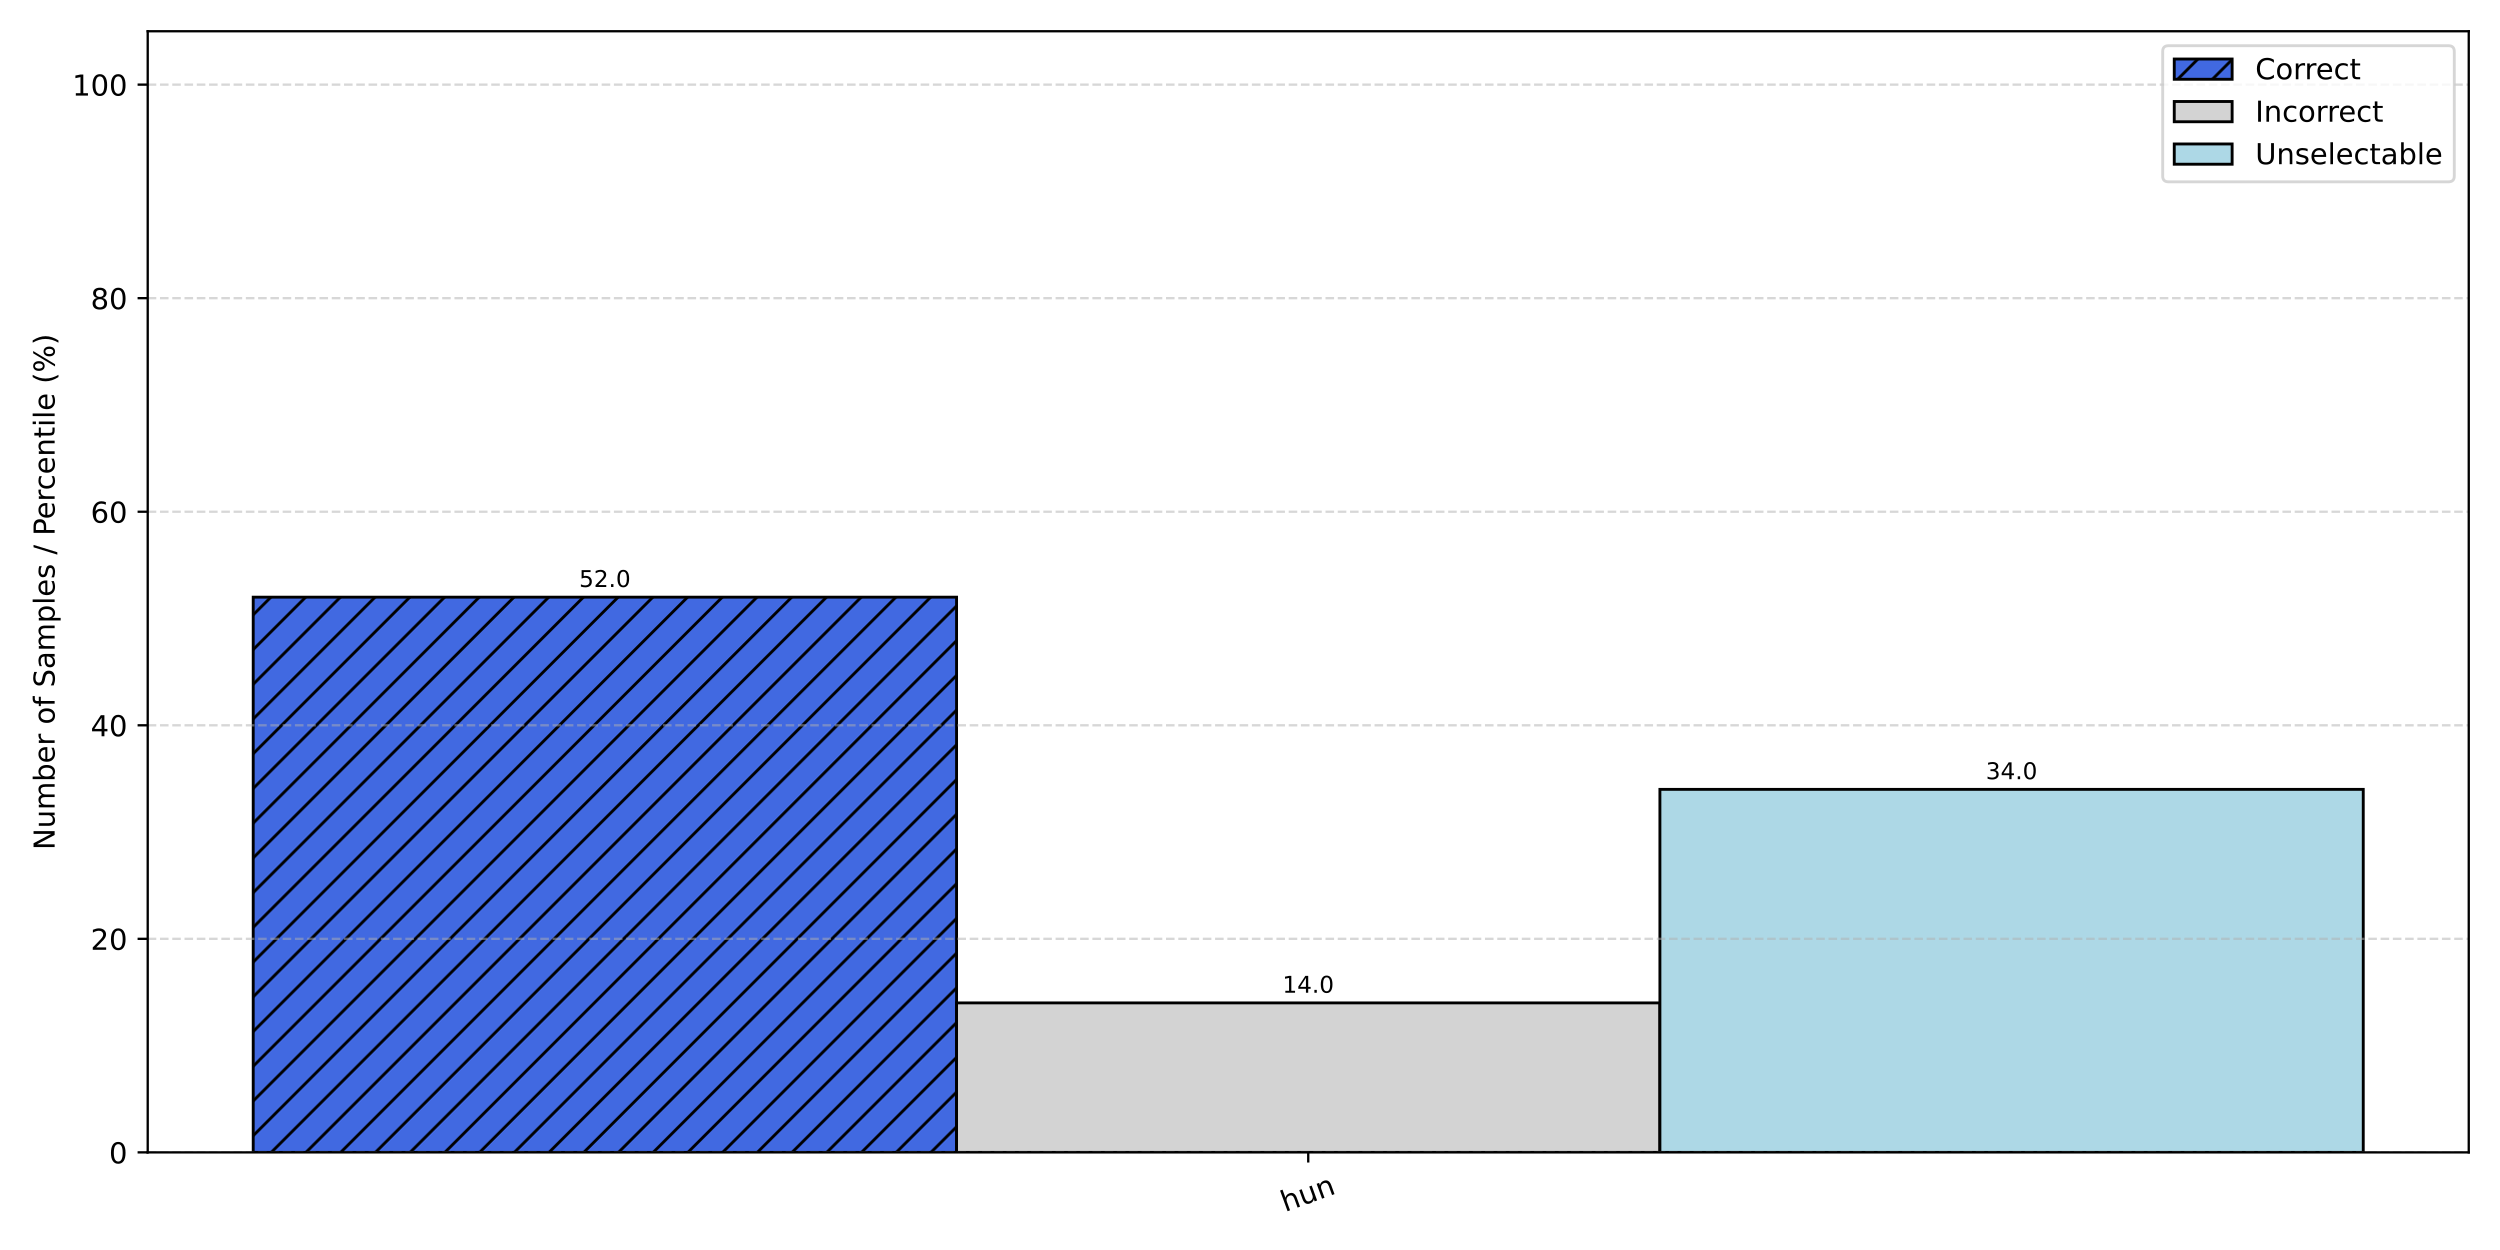
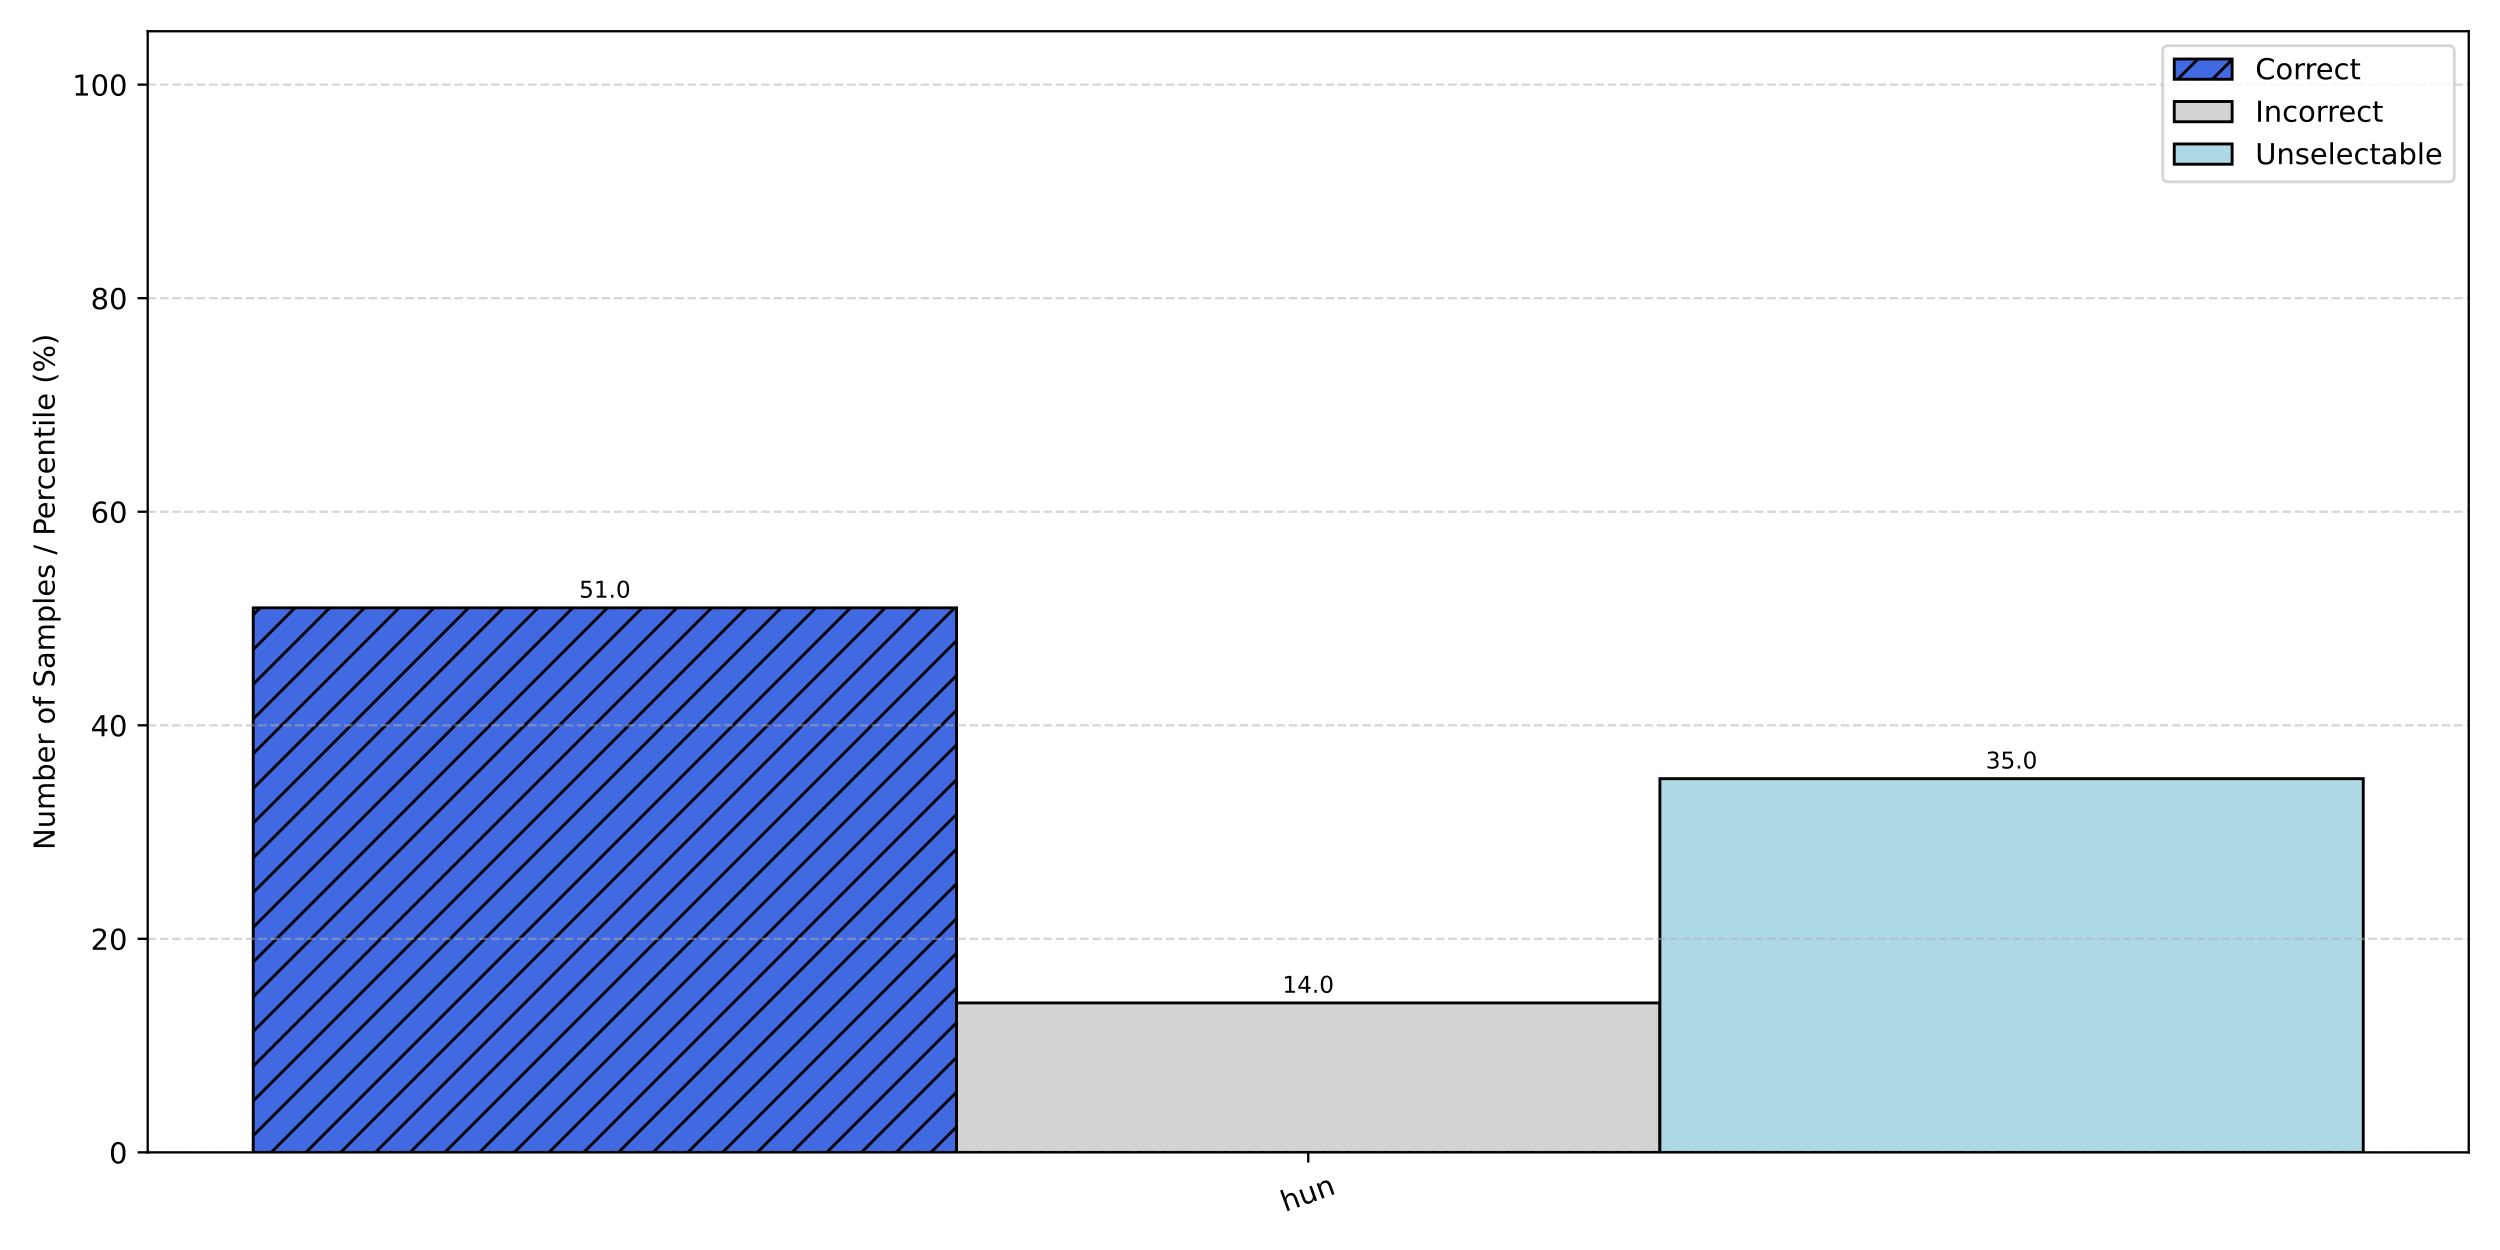
<svg xmlns="http://www.w3.org/2000/svg" xmlns:xlink="http://www.w3.org/1999/xlink" width="864pt" height="432pt" viewBox="0 0 864 432" version="1.1">
  <defs>
    <style type="text/css">*{stroke-linejoin: round; stroke-linecap: butt}</style>
  </defs>
  <g id="figure_1">
    <g id="patch_1">
      <path d="M 0 432  L 864 432  L 864 0  L 0 0  z " style="fill: #ffffff" />
    </g>
    <g id="axes_1">
      <g id="patch_2">
        <path d="M 51.05 398.264  L 853.2 398.264  L 853.2 10.8  L 51.05 10.8  z " style="fill: #ffffff" />
      </g>
      <g id="patch_3">
-         <path d="M 87.511 398.264  L 330.587 398.264  L 330.587 206.377  L 87.511 206.377  z " clip-path="url(#p5c78852baf)" style="fill: url(#hfd76ad96e1); stroke: #000000; stroke-linejoin: miter" />
+         <path d="M 87.511 398.264  L 330.587 398.264  L 330.587 210.067  L 87.511 210.067  z " clip-path="url(#p3c2af4df18)" style="fill: url(#h876fe2bb35); stroke: #000000; stroke-linejoin: miter" />
      </g>
      <g id="patch_4">
-         <path d="M 330.587 398.264  L 573.663 398.264  L 573.663 346.602  L 330.587 346.602  z " clip-path="url(#p5c78852baf)" style="fill: #d3d3d3; stroke: #000000; stroke-linejoin: miter" />
+         <path d="M 330.587 398.264  L 573.663 398.264  L 573.663 346.602  L 330.587 346.602  z " clip-path="url(#p3c2af4df18)" style="fill: #d3d3d3; stroke: #000000; stroke-linejoin: miter" />
      </g>
      <g id="patch_5">
-         <path d="M 573.663 398.264  L 816.739 398.264  L 816.739 272.799  L 573.663 272.799  z " clip-path="url(#p5c78852baf)" style="fill: #add8e6; stroke: #000000; stroke-linejoin: miter" />
+         <path d="M 573.663 398.264  L 816.739 398.264  L 816.739 269.109  L 573.663 269.109  z " clip-path="url(#p3c2af4df18)" style="fill: #add8e6; stroke: #000000; stroke-linejoin: miter" />
      </g>
      <g id="matplotlib.axis_1">
        <g id="xtick_1">
          <g id="line2d_1">
            <defs>
-               <path id="m610e4cdd0c" d="M 0 0  L 0 3.5  " style="stroke: #000000; stroke-width: 0.8" />
-             </defs>
-             <g>
-               <use xlink:href="#m610e4cdd0c" x="452.125" y="398.264" style="stroke: #000000; stroke-width: 0.8" />
+               <path id="m4f3fcb285e" d="M 0 0  L 0 3.5  " style="stroke: #000000; stroke-width: 0.8" />
+             </defs>
+             <g>
+               <use xlink:href="#m4f3fcb285e" x="452.125" y="398.264" style="stroke: #000000; stroke-width: 0.8" />
            </g>
          </g>
          <g id="text_1">
            <g transform="translate(444.1358 418.9066) rotate(-20) scale(0.1 -0.1)">
              <defs>
                <path id="DejaVuSans-68" d="M 3513 2113  L 3513 0  L 2938 0  L 2938 2094  Q 2938 2591 2744 2837  Q 2550 3084 2163 3084  Q 1697 3084 1428 2787  Q 1159 2491 1159 1978  L 1159 0  L 581 0  L 581 4863  L 1159 4863  L 1159 2956  Q 1366 3272 1645 3428  Q 1925 3584 2291 3584  Q 2894 3584 3203 3211  Q 3513 2838 3513 2113  z " transform="scale(0.015625)" />
                <path id="DejaVuSans-75" d="M 544 1381  L 544 3500  L 1119 3500  L 1119 1403  Q 1119 906 1312 657  Q 1506 409 1894 409  Q 2359 409 2629 706  Q 2900 1003 2900 1516  L 2900 3500  L 3475 3500  L 3475 0  L 2900 0  L 2900 538  Q 2691 219 2414 64  Q 2138 -91 1772 -91  Q 1169 -91 856 284  Q 544 659 544 1381  z M 1991 3584  L 1991 3584  z " transform="scale(0.015625)" />
                <path id="DejaVuSans-6e" d="M 3513 2113  L 3513 0  L 2938 0  L 2938 2094  Q 2938 2591 2744 2837  Q 2550 3084 2163 3084  Q 1697 3084 1428 2787  Q 1159 2491 1159 1978  L 1159 0  L 581 0  L 581 3500  L 1159 3500  L 1159 2956  Q 1366 3272 1645 3428  Q 1925 3584 2291 3584  Q 2894 3584 3203 3211  Q 3513 2838 3513 2113  z " transform="scale(0.015625)" />
              </defs>
              <use xlink:href="#DejaVuSans-68" />
              <use xlink:href="#DejaVuSans-75" transform="translate(63.37891 0)" />
              <use xlink:href="#DejaVuSans-6e" transform="translate(126.7578 0)" />
            </g>
          </g>
        </g>
      </g>
      <g id="matplotlib.axis_2">
        <g id="ytick_1">
          <g id="line2d_2">
-             <path d="M 51.05 398.264  L 853.2 398.264  " clip-path="url(#p5c78852baf)" style="fill: none; stroke-dasharray: 2.96,1.28; stroke-dashoffset: 0; stroke: #b0b0b0; stroke-opacity: 0.5; stroke-width: 0.8" />
+             <path d="M 51.05 398.264  L 853.2 398.264  " clip-path="url(#p3c2af4df18)" style="fill: none; stroke-dasharray: 2.96,1.28; stroke-dashoffset: 0; stroke: #b0b0b0; stroke-opacity: 0.5; stroke-width: 0.8" />
          </g>
          <g id="line2d_3">
            <defs>
-               <path id="m55dce871dd" d="M 0 0  L -3.5 0  " style="stroke: #000000; stroke-width: 0.8" />
-             </defs>
-             <g>
-               <use xlink:href="#m55dce871dd" x="51.05" y="398.264" style="stroke: #000000; stroke-width: 0.8" />
+               <path id="mf6b810a165" d="M 0 0  L -3.5 0  " style="stroke: #000000; stroke-width: 0.8" />
+             </defs>
+             <g>
+               <use xlink:href="#mf6b810a165" x="51.05" y="398.264" style="stroke: #000000; stroke-width: 0.8" />
            </g>
          </g>
          <g id="text_2">
            <g transform="translate(37.6875 402.0629) scale(0.1 -0.1)">
              <defs>
                <path id="DejaVuSans-30" d="M 2034 4250  Q 1547 4250 1301 3770  Q 1056 3291 1056 2328  Q 1056 1369 1301 889  Q 1547 409 2034 409  Q 2525 409 2770 889  Q 3016 1369 3016 2328  Q 3016 3291 2770 3770  Q 2525 4250 2034 4250  z M 2034 4750  Q 2819 4750 3233 4129  Q 3647 3509 3647 2328  Q 3647 1150 3233 529  Q 2819 -91 2034 -91  Q 1250 -91 836 529  Q 422 1150 422 2328  Q 422 3509 836 4129  Q 1250 4750 2034 4750  z " transform="scale(0.015625)" />
              </defs>
              <use xlink:href="#DejaVuSans-30" />
            </g>
          </g>
        </g>
        <g id="ytick_2">
          <g id="line2d_4">
-             <path d="M 51.05 324.461  L 853.2 324.461  " clip-path="url(#p5c78852baf)" style="fill: none; stroke-dasharray: 2.96,1.28; stroke-dashoffset: 0; stroke: #b0b0b0; stroke-opacity: 0.5; stroke-width: 0.8" />
+             <path d="M 51.05 324.461  L 853.2 324.461  " clip-path="url(#p3c2af4df18)" style="fill: none; stroke-dasharray: 2.96,1.28; stroke-dashoffset: 0; stroke: #b0b0b0; stroke-opacity: 0.5; stroke-width: 0.8" />
          </g>
          <g id="line2d_5">
            <g>
-               <use xlink:href="#m55dce871dd" x="51.05" y="324.461" style="stroke: #000000; stroke-width: 0.8" />
+               <use xlink:href="#mf6b810a165" x="51.05" y="324.461" style="stroke: #000000; stroke-width: 0.8" />
            </g>
          </g>
          <g id="text_3">
            <g transform="translate(31.325 328.2603) scale(0.1 -0.1)">
              <defs>
                <path id="DejaVuSans-32" d="M 1228 531  L 3431 531  L 3431 0  L 469 0  L 469 531  Q 828 903 1448 1529  Q 2069 2156 2228 2338  Q 2531 2678 2651 2914  Q 2772 3150 2772 3378  Q 2772 3750 2511 3984  Q 2250 4219 1831 4219  Q 1534 4219 1204 4116  Q 875 4013 500 3803  L 500 4441  Q 881 4594 1212 4672  Q 1544 4750 1819 4750  Q 2544 4750 2975 4387  Q 3406 4025 3406 3419  Q 3406 3131 3298 2873  Q 3191 2616 2906 2266  Q 2828 2175 2409 1742  Q 1991 1309 1228 531  z " transform="scale(0.015625)" />
              </defs>
              <use xlink:href="#DejaVuSans-32" />
              <use xlink:href="#DejaVuSans-30" transform="translate(63.62305 0)" />
            </g>
          </g>
        </g>
        <g id="ytick_3">
          <g id="line2d_6">
-             <path d="M 51.05 250.658  L 853.2 250.658  " clip-path="url(#p5c78852baf)" style="fill: none; stroke-dasharray: 2.96,1.28; stroke-dashoffset: 0; stroke: #b0b0b0; stroke-opacity: 0.5; stroke-width: 0.8" />
+             <path d="M 51.05 250.658  L 853.2 250.658  " clip-path="url(#p3c2af4df18)" style="fill: none; stroke-dasharray: 2.96,1.28; stroke-dashoffset: 0; stroke: #b0b0b0; stroke-opacity: 0.5; stroke-width: 0.8" />
          </g>
          <g id="line2d_7">
            <g>
-               <use xlink:href="#m55dce871dd" x="51.05" y="250.658" style="stroke: #000000; stroke-width: 0.8" />
+               <use xlink:href="#mf6b810a165" x="51.05" y="250.658" style="stroke: #000000; stroke-width: 0.8" />
            </g>
          </g>
          <g id="text_4">
            <g transform="translate(31.325 254.4577) scale(0.1 -0.1)">
              <defs>
                <path id="DejaVuSans-34" d="M 2419 4116  L 825 1625  L 2419 1625  L 2419 4116  z M 2253 4666  L 3047 4666  L 3047 1625  L 3713 1625  L 3713 1100  L 3047 1100  L 3047 0  L 2419 0  L 2419 1100  L 313 1100  L 313 1709  L 2253 4666  z " transform="scale(0.015625)" />
              </defs>
              <use xlink:href="#DejaVuSans-34" />
              <use xlink:href="#DejaVuSans-30" transform="translate(63.62305 0)" />
            </g>
          </g>
        </g>
        <g id="ytick_4">
          <g id="line2d_8">
-             <path d="M 51.05 176.856  L 853.2 176.856  " clip-path="url(#p5c78852baf)" style="fill: none; stroke-dasharray: 2.96,1.28; stroke-dashoffset: 0; stroke: #b0b0b0; stroke-opacity: 0.5; stroke-width: 0.8" />
+             <path d="M 51.05 176.856  L 853.2 176.856  " clip-path="url(#p3c2af4df18)" style="fill: none; stroke-dasharray: 2.96,1.28; stroke-dashoffset: 0; stroke: #b0b0b0; stroke-opacity: 0.5; stroke-width: 0.8" />
          </g>
          <g id="line2d_9">
            <g>
-               <use xlink:href="#m55dce871dd" x="51.05" y="176.856" style="stroke: #000000; stroke-width: 0.8" />
+               <use xlink:href="#mf6b810a165" x="51.05" y="176.856" style="stroke: #000000; stroke-width: 0.8" />
            </g>
          </g>
          <g id="text_5">
            <g transform="translate(31.325 180.6551) scale(0.1 -0.1)">
              <defs>
                <path id="DejaVuSans-36" d="M 2113 2584  Q 1688 2584 1439 2293  Q 1191 2003 1191 1497  Q 1191 994 1439 701  Q 1688 409 2113 409  Q 2538 409 2786 701  Q 3034 994 3034 1497  Q 3034 2003 2786 2293  Q 2538 2584 2113 2584  z M 3366 4563  L 3366 3988  Q 3128 4100 2886 4159  Q 2644 4219 2406 4219  Q 1781 4219 1451 3797  Q 1122 3375 1075 2522  Q 1259 2794 1537 2939  Q 1816 3084 2150 3084  Q 2853 3084 3261 2657  Q 3669 2231 3669 1497  Q 3669 778 3244 343  Q 2819 -91 2113 -91  Q 1303 -91 875 529  Q 447 1150 447 2328  Q 447 3434 972 4092  Q 1497 4750 2381 4750  Q 2619 4750 2861 4703  Q 3103 4656 3366 4563  z " transform="scale(0.015625)" />
              </defs>
              <use xlink:href="#DejaVuSans-36" />
              <use xlink:href="#DejaVuSans-30" transform="translate(63.62305 0)" />
            </g>
          </g>
        </g>
        <g id="ytick_5">
          <g id="line2d_10">
-             <path d="M 51.05 103.053  L 853.2 103.053  " clip-path="url(#p5c78852baf)" style="fill: none; stroke-dasharray: 2.96,1.28; stroke-dashoffset: 0; stroke: #b0b0b0; stroke-opacity: 0.5; stroke-width: 0.8" />
+             <path d="M 51.05 103.053  L 853.2 103.053  " clip-path="url(#p3c2af4df18)" style="fill: none; stroke-dasharray: 2.96,1.28; stroke-dashoffset: 0; stroke: #b0b0b0; stroke-opacity: 0.5; stroke-width: 0.8" />
          </g>
          <g id="line2d_11">
            <g>
-               <use xlink:href="#m55dce871dd" x="51.05" y="103.053" style="stroke: #000000; stroke-width: 0.8" />
+               <use xlink:href="#mf6b810a165" x="51.05" y="103.053" style="stroke: #000000; stroke-width: 0.8" />
            </g>
          </g>
          <g id="text_6">
            <g transform="translate(31.325 106.8525) scale(0.1 -0.1)">
              <defs>
                <path id="DejaVuSans-38" d="M 2034 2216  Q 1584 2216 1326 1975  Q 1069 1734 1069 1313  Q 1069 891 1326 650  Q 1584 409 2034 409  Q 2484 409 2743 651  Q 3003 894 3003 1313  Q 3003 1734 2745 1975  Q 2488 2216 2034 2216  z M 1403 2484  Q 997 2584 770 2862  Q 544 3141 544 3541  Q 544 4100 942 4425  Q 1341 4750 2034 4750  Q 2731 4750 3128 4425  Q 3525 4100 3525 3541  Q 3525 3141 3298 2862  Q 3072 2584 2669 2484  Q 3125 2378 3379 2068  Q 3634 1759 3634 1313  Q 3634 634 3220 271  Q 2806 -91 2034 -91  Q 1263 -91 848 271  Q 434 634 434 1313  Q 434 1759 690 2068  Q 947 2378 1403 2484  z M 1172 3481  Q 1172 3119 1398 2916  Q 1625 2713 2034 2713  Q 2441 2713 2670 2916  Q 2900 3119 2900 3481  Q 2900 3844 2670 4047  Q 2441 4250 2034 4250  Q 1625 4250 1398 4047  Q 1172 3844 1172 3481  z " transform="scale(0.015625)" />
              </defs>
              <use xlink:href="#DejaVuSans-38" />
              <use xlink:href="#DejaVuSans-30" transform="translate(63.62305 0)" />
            </g>
          </g>
        </g>
        <g id="ytick_6">
          <g id="line2d_12">
-             <path d="M 51.05 29.251  L 853.2 29.251  " clip-path="url(#p5c78852baf)" style="fill: none; stroke-dasharray: 2.96,1.28; stroke-dashoffset: 0; stroke: #b0b0b0; stroke-opacity: 0.5; stroke-width: 0.8" />
+             <path d="M 51.05 29.251  L 853.2 29.251  " clip-path="url(#p3c2af4df18)" style="fill: none; stroke-dasharray: 2.96,1.28; stroke-dashoffset: 0; stroke: #b0b0b0; stroke-opacity: 0.5; stroke-width: 0.8" />
          </g>
          <g id="line2d_13">
            <g>
-               <use xlink:href="#m55dce871dd" x="51.05" y="29.251" style="stroke: #000000; stroke-width: 0.8" />
+               <use xlink:href="#mf6b810a165" x="51.05" y="29.251" style="stroke: #000000; stroke-width: 0.8" />
            </g>
          </g>
          <g id="text_7">
            <g transform="translate(24.9625 33.04987) scale(0.1 -0.1)">
              <defs>
                <path id="DejaVuSans-31" d="M 794 531  L 1825 531  L 1825 4091  L 703 3866  L 703 4441  L 1819 4666  L 2450 4666  L 2450 531  L 3481 531  L 3481 0  L 794 0  L 794 531  z " transform="scale(0.015625)" />
              </defs>
              <use xlink:href="#DejaVuSans-31" />
              <use xlink:href="#DejaVuSans-30" transform="translate(63.62305 0)" />
              <use xlink:href="#DejaVuSans-30" transform="translate(127.2461 0)" />
            </g>
          </g>
        </g>
        <g id="text_8">
          <g transform="translate(18.88281 293.735) rotate(-90) scale(0.1 -0.1)">
            <defs>
              <path id="DejaVuSans-4e" d="M 628 4666  L 1478 4666  L 3547 763  L 3547 4666  L 4159 4666  L 4159 0  L 3309 0  L 1241 3903  L 1241 0  L 628 0  L 628 4666  z " transform="scale(0.015625)" />
              <path id="DejaVuSans-6d" d="M 3328 2828  Q 3544 3216 3844 3400  Q 4144 3584 4550 3584  Q 5097 3584 5394 3201  Q 5691 2819 5691 2113  L 5691 0  L 5113 0  L 5113 2094  Q 5113 2597 4934 2840  Q 4756 3084 4391 3084  Q 3944 3084 3684 2787  Q 3425 2491 3425 1978  L 3425 0  L 2847 0  L 2847 2094  Q 2847 2600 2669 2842  Q 2491 3084 2119 3084  Q 1678 3084 1418 2786  Q 1159 2488 1159 1978  L 1159 0  L 581 0  L 581 3500  L 1159 3500  L 1159 2956  Q 1356 3278 1631 3431  Q 1906 3584 2284 3584  Q 2666 3584 2933 3390  Q 3200 3197 3328 2828  z " transform="scale(0.015625)" />
              <path id="DejaVuSans-62" d="M 3116 1747  Q 3116 2381 2855 2742  Q 2594 3103 2138 3103  Q 1681 3103 1420 2742  Q 1159 2381 1159 1747  Q 1159 1113 1420 752  Q 1681 391 2138 391  Q 2594 391 2855 752  Q 3116 1113 3116 1747  z M 1159 2969  Q 1341 3281 1617 3432  Q 1894 3584 2278 3584  Q 2916 3584 3314 3078  Q 3713 2572 3713 1747  Q 3713 922 3314 415  Q 2916 -91 2278 -91  Q 1894 -91 1617 61  Q 1341 213 1159 525  L 1159 0  L 581 0  L 581 4863  L 1159 4863  L 1159 2969  z " transform="scale(0.015625)" />
              <path id="DejaVuSans-65" d="M 3597 1894  L 3597 1613  L 953 1613  Q 991 1019 1311 708  Q 1631 397 2203 397  Q 2534 397 2845 478  Q 3156 559 3463 722  L 3463 178  Q 3153 47 2828 -22  Q 2503 -91 2169 -91  Q 1331 -91 842 396  Q 353 884 353 1716  Q 353 2575 817 3079  Q 1281 3584 2069 3584  Q 2775 3584 3186 3129  Q 3597 2675 3597 1894  z M 3022 2063  Q 3016 2534 2758 2815  Q 2500 3097 2075 3097  Q 1594 3097 1305 2825  Q 1016 2553 972 2059  L 3022 2063  z " transform="scale(0.015625)" />
              <path id="DejaVuSans-72" d="M 2631 2963  Q 2534 3019 2420 3045  Q 2306 3072 2169 3072  Q 1681 3072 1420 2755  Q 1159 2438 1159 1844  L 1159 0  L 581 0  L 581 3500  L 1159 3500  L 1159 2956  Q 1341 3275 1631 3429  Q 1922 3584 2338 3584  Q 2397 3584 2469 3576  Q 2541 3569 2628 3553  L 2631 2963  z " transform="scale(0.015625)" />
              <path id="DejaVuSans-20" transform="scale(0.015625)" />
              <path id="DejaVuSans-6f" d="M 1959 3097  Q 1497 3097 1228 2736  Q 959 2375 959 1747  Q 959 1119 1226 758  Q 1494 397 1959 397  Q 2419 397 2687 759  Q 2956 1122 2956 1747  Q 2956 2369 2687 2733  Q 2419 3097 1959 3097  z M 1959 3584  Q 2709 3584 3137 3096  Q 3566 2609 3566 1747  Q 3566 888 3137 398  Q 2709 -91 1959 -91  Q 1206 -91 779 398  Q 353 888 353 1747  Q 353 2609 779 3096  Q 1206 3584 1959 3584  z " transform="scale(0.015625)" />
              <path id="DejaVuSans-66" d="M 2375 4863  L 2375 4384  L 1825 4384  Q 1516 4384 1395 4259  Q 1275 4134 1275 3809  L 1275 3500  L 2222 3500  L 2222 3053  L 1275 3053  L 1275 0  L 697 0  L 697 3053  L 147 3053  L 147 3500  L 697 3500  L 697 3744  Q 697 4328 969 4595  Q 1241 4863 1831 4863  L 2375 4863  z " transform="scale(0.015625)" />
              <path id="DejaVuSans-53" d="M 3425 4513  L 3425 3897  Q 3066 4069 2747 4153  Q 2428 4238 2131 4238  Q 1616 4238 1336 4038  Q 1056 3838 1056 3469  Q 1056 3159 1242 3001  Q 1428 2844 1947 2747  L 2328 2669  Q 3034 2534 3370 2195  Q 3706 1856 3706 1288  Q 3706 609 3251 259  Q 2797 -91 1919 -91  Q 1588 -91 1214 -16  Q 841 59 441 206  L 441 856  Q 825 641 1194 531  Q 1563 422 1919 422  Q 2459 422 2753 634  Q 3047 847 3047 1241  Q 3047 1584 2836 1778  Q 2625 1972 2144 2069  L 1759 2144  Q 1053 2284 737 2584  Q 422 2884 422 3419  Q 422 4038 858 4394  Q 1294 4750 2059 4750  Q 2388 4750 2728 4690  Q 3069 4631 3425 4513  z " transform="scale(0.015625)" />
              <path id="DejaVuSans-61" d="M 2194 1759  Q 1497 1759 1228 1600  Q 959 1441 959 1056  Q 959 750 1161 570  Q 1363 391 1709 391  Q 2188 391 2477 730  Q 2766 1069 2766 1631  L 2766 1759  L 2194 1759  z M 3341 1997  L 3341 0  L 2766 0  L 2766 531  Q 2569 213 2275 61  Q 1981 -91 1556 -91  Q 1019 -91 701 211  Q 384 513 384 1019  Q 384 1609 779 1909  Q 1175 2209 1959 2209  L 2766 2209  L 2766 2266  Q 2766 2663 2505 2880  Q 2244 3097 1772 3097  Q 1472 3097 1187 3025  Q 903 2953 641 2809  L 641 3341  Q 956 3463 1253 3523  Q 1550 3584 1831 3584  Q 2591 3584 2966 3190  Q 3341 2797 3341 1997  z " transform="scale(0.015625)" />
              <path id="DejaVuSans-70" d="M 1159 525  L 1159 -1331  L 581 -1331  L 581 3500  L 1159 3500  L 1159 2969  Q 1341 3281 1617 3432  Q 1894 3584 2278 3584  Q 2916 3584 3314 3078  Q 3713 2572 3713 1747  Q 3713 922 3314 415  Q 2916 -91 2278 -91  Q 1894 -91 1617 61  Q 1341 213 1159 525  z M 3116 1747  Q 3116 2381 2855 2742  Q 2594 3103 2138 3103  Q 1681 3103 1420 2742  Q 1159 2381 1159 1747  Q 1159 1113 1420 752  Q 1681 391 2138 391  Q 2594 391 2855 752  Q 3116 1113 3116 1747  z " transform="scale(0.015625)" />
              <path id="DejaVuSans-6c" d="M 603 4863  L 1178 4863  L 1178 0  L 603 0  L 603 4863  z " transform="scale(0.015625)" />
              <path id="DejaVuSans-73" d="M 2834 3397  L 2834 2853  Q 2591 2978 2328 3040  Q 2066 3103 1784 3103  Q 1356 3103 1142 2972  Q 928 2841 928 2578  Q 928 2378 1081 2264  Q 1234 2150 1697 2047  L 1894 2003  Q 2506 1872 2764 1633  Q 3022 1394 3022 966  Q 3022 478 2636 193  Q 2250 -91 1575 -91  Q 1294 -91 989 -36  Q 684 19 347 128  L 347 722  Q 666 556 975 473  Q 1284 391 1588 391  Q 1994 391 2212 530  Q 2431 669 2431 922  Q 2431 1156 2273 1281  Q 2116 1406 1581 1522  L 1381 1569  Q 847 1681 609 1914  Q 372 2147 372 2553  Q 372 3047 722 3315  Q 1072 3584 1716 3584  Q 2034 3584 2315 3537  Q 2597 3491 2834 3397  z " transform="scale(0.015625)" />
              <path id="DejaVuSans-2f" d="M 1625 4666  L 2156 4666  L 531 -594  L 0 -594  L 1625 4666  z " transform="scale(0.015625)" />
              <path id="DejaVuSans-50" d="M 1259 4147  L 1259 2394  L 2053 2394  Q 2494 2394 2734 2622  Q 2975 2850 2975 3272  Q 2975 3691 2734 3919  Q 2494 4147 2053 4147  L 1259 4147  z M 628 4666  L 2053 4666  Q 2838 4666 3239 4311  Q 3641 3956 3641 3272  Q 3641 2581 3239 2228  Q 2838 1875 2053 1875  L 1259 1875  L 1259 0  L 628 0  L 628 4666  z " transform="scale(0.015625)" />
              <path id="DejaVuSans-63" d="M 3122 3366  L 3122 2828  Q 2878 2963 2633 3030  Q 2388 3097 2138 3097  Q 1578 3097 1268 2742  Q 959 2388 959 1747  Q 959 1106 1268 751  Q 1578 397 2138 397  Q 2388 397 2633 464  Q 2878 531 3122 666  L 3122 134  Q 2881 22 2623 -34  Q 2366 -91 2075 -91  Q 1284 -91 818 406  Q 353 903 353 1747  Q 353 2603 823 3093  Q 1294 3584 2113 3584  Q 2378 3584 2631 3529  Q 2884 3475 3122 3366  z " transform="scale(0.015625)" />
              <path id="DejaVuSans-74" d="M 1172 4494  L 1172 3500  L 2356 3500  L 2356 3053  L 1172 3053  L 1172 1153  Q 1172 725 1289 603  Q 1406 481 1766 481  L 2356 481  L 2356 0  L 1766 0  Q 1100 0 847 248  Q 594 497 594 1153  L 594 3053  L 172 3053  L 172 3500  L 594 3500  L 594 4494  L 1172 4494  z " transform="scale(0.015625)" />
              <path id="DejaVuSans-69" d="M 603 3500  L 1178 3500  L 1178 0  L 603 0  L 603 3500  z M 603 4863  L 1178 4863  L 1178 4134  L 603 4134  L 603 4863  z " transform="scale(0.015625)" />
              <path id="DejaVuSans-28" d="M 1984 4856  Q 1566 4138 1362 3434  Q 1159 2731 1159 2009  Q 1159 1288 1364 580  Q 1569 -128 1984 -844  L 1484 -844  Q 1016 -109 783 600  Q 550 1309 550 2009  Q 550 2706 781 3412  Q 1013 4119 1484 4856  L 1984 4856  z " transform="scale(0.015625)" />
              <path id="DejaVuSans-25" d="M 4653 2053  Q 4381 2053 4226 1822  Q 4072 1591 4072 1178  Q 4072 772 4226 539  Q 4381 306 4653 306  Q 4919 306 5073 539  Q 5228 772 5228 1178  Q 5228 1588 5073 1820  Q 4919 2053 4653 2053  z M 4653 2450  Q 5147 2450 5437 2106  Q 5728 1763 5728 1178  Q 5728 594 5436 251  Q 5144 -91 4653 -91  Q 4153 -91 3862 251  Q 3572 594 3572 1178  Q 3572 1766 3864 2108  Q 4156 2450 4653 2450  z M 1428 4353  Q 1159 4353 1004 4120  Q 850 3888 850 3481  Q 850 3069 1003 2837  Q 1156 2606 1428 2606  Q 1700 2606 1854 2837  Q 2009 3069 2009 3481  Q 2009 3884 1853 4118  Q 1697 4353 1428 4353  z M 4250 4750  L 4750 4750  L 1831 -91  L 1331 -91  L 4250 4750  z M 1428 4750  Q 1922 4750 2215 4408  Q 2509 4066 2509 3481  Q 2509 2891 2217 2550  Q 1925 2209 1428 2209  Q 931 2209 642 2551  Q 353 2894 353 3481  Q 353 4063 643 4406  Q 934 4750 1428 4750  z " transform="scale(0.015625)" />
              <path id="DejaVuSans-29" d="M 513 4856  L 1013 4856  Q 1481 4119 1714 3412  Q 1947 2706 1947 2009  Q 1947 1309 1714 600  Q 1481 -109 1013 -844  L 513 -844  Q 928 -128 1133 580  Q 1338 1288 1338 2009  Q 1338 2731 1133 3434  Q 928 4138 513 4856  z " transform="scale(0.015625)" />
            </defs>
            <use xlink:href="#DejaVuSans-4e" />
            <use xlink:href="#DejaVuSans-75" transform="translate(74.80469 0)" />
            <use xlink:href="#DejaVuSans-6d" transform="translate(138.1836 0)" />
            <use xlink:href="#DejaVuSans-62" transform="translate(235.5957 0)" />
            <use xlink:href="#DejaVuSans-65" transform="translate(299.0723 0)" />
            <use xlink:href="#DejaVuSans-72" transform="translate(360.5957 0)" />
            <use xlink:href="#DejaVuSans-20" transform="translate(401.709 0)" />
            <use xlink:href="#DejaVuSans-6f" transform="translate(433.4961 0)" />
            <use xlink:href="#DejaVuSans-66" transform="translate(494.6777 0)" />
            <use xlink:href="#DejaVuSans-20" transform="translate(529.8828 0)" />
            <use xlink:href="#DejaVuSans-53" transform="translate(561.6699 0)" />
            <use xlink:href="#DejaVuSans-61" transform="translate(625.1465 0)" />
            <use xlink:href="#DejaVuSans-6d" transform="translate(686.4258 0)" />
            <use xlink:href="#DejaVuSans-70" transform="translate(783.8379 0)" />
            <use xlink:href="#DejaVuSans-6c" transform="translate(847.3145 0)" />
            <use xlink:href="#DejaVuSans-65" transform="translate(875.0977 0)" />
            <use xlink:href="#DejaVuSans-73" transform="translate(936.6211 0)" />
            <use xlink:href="#DejaVuSans-20" transform="translate(988.7207 0)" />
            <use xlink:href="#DejaVuSans-2f" transform="translate(1020.508 0)" />
            <use xlink:href="#DejaVuSans-20" transform="translate(1054.199 0)" />
            <use xlink:href="#DejaVuSans-50" transform="translate(1085.986 0)" />
            <use xlink:href="#DejaVuSans-65" transform="translate(1142.664 0)" />
            <use xlink:href="#DejaVuSans-72" transform="translate(1204.188 0)" />
            <use xlink:href="#DejaVuSans-63" transform="translate(1243.051 0)" />
            <use xlink:href="#DejaVuSans-65" transform="translate(1298.031 0)" />
            <use xlink:href="#DejaVuSans-6e" transform="translate(1359.555 0)" />
            <use xlink:href="#DejaVuSans-74" transform="translate(1422.934 0)" />
            <use xlink:href="#DejaVuSans-69" transform="translate(1462.143 0)" />
            <use xlink:href="#DejaVuSans-6c" transform="translate(1489.926 0)" />
            <use xlink:href="#DejaVuSans-65" transform="translate(1517.709 0)" />
            <use xlink:href="#DejaVuSans-20" transform="translate(1579.232 0)" />
            <use xlink:href="#DejaVuSans-28" transform="translate(1611.02 0)" />
            <use xlink:href="#DejaVuSans-25" transform="translate(1650.033 0)" />
            <use xlink:href="#DejaVuSans-29" transform="translate(1745.053 0)" />
          </g>
        </g>
      </g>
      <g id="patch_6">
        <path d="M 51.05 398.264  L 51.05 10.8  " style="fill: none; stroke: #000000; stroke-width: 0.8; stroke-linejoin: miter; stroke-linecap: square" />
      </g>
      <g id="patch_7">
        <path d="M 853.2 398.264  L 853.2 10.8  " style="fill: none; stroke: #000000; stroke-width: 0.8; stroke-linejoin: miter; stroke-linecap: square" />
      </g>
      <g id="patch_8">
        <path d="M 51.05 398.264  L 853.2 398.264  " style="fill: none; stroke: #000000; stroke-width: 0.8; stroke-linejoin: miter; stroke-linecap: square" />
      </g>
      <g id="patch_9">
        <path d="M 51.05 10.8  L 853.2 10.8  " style="fill: none; stroke: #000000; stroke-width: 0.8; stroke-linejoin: miter; stroke-linecap: square" />
      </g>
      <g id="text_9">
-         <g transform="translate(200.143 202.8681) scale(0.08 -0.08)">
+         <g transform="translate(200.143 206.5582) scale(0.08 -0.08)">
          <defs>
            <path id="DejaVuSans-35" d="M 691 4666  L 3169 4666  L 3169 4134  L 1269 4134  L 1269 2991  Q 1406 3038 1543 3061  Q 1681 3084 1819 3084  Q 2600 3084 3056 2656  Q 3513 2228 3513 1497  Q 3513 744 3044 326  Q 2575 -91 1722 -91  Q 1428 -91 1123 -41  Q 819 9 494 109  L 494 744  Q 775 591 1075 516  Q 1375 441 1709 441  Q 2250 441 2565 725  Q 2881 1009 2881 1497  Q 2881 1984 2565 2268  Q 2250 2553 1709 2553  Q 1456 2553 1204 2497  Q 953 2441 691 2322  L 691 4666  z " transform="scale(0.015625)" />
            <path id="DejaVuSans-2e" d="M 684 794  L 1344 794  L 1344 0  L 684 0  L 684 794  z " transform="scale(0.015625)" />
          </defs>
          <use xlink:href="#DejaVuSans-35" />
-           <use xlink:href="#DejaVuSans-32" transform="translate(63.62305 0)" />
+           <use xlink:href="#DejaVuSans-31" transform="translate(63.62305 0)" />
          <use xlink:href="#DejaVuSans-2e" transform="translate(127.2461 0)" />
          <use xlink:href="#DejaVuSans-30" transform="translate(159.0332 0)" />
        </g>
      </g>
      <g id="text_10">
        <g transform="translate(443.2188 343.0931) scale(0.08 -0.08)">
          <use xlink:href="#DejaVuSans-31" />
          <use xlink:href="#DejaVuSans-34" transform="translate(63.62305 0)" />
          <use xlink:href="#DejaVuSans-2e" transform="translate(127.2461 0)" />
          <use xlink:href="#DejaVuSans-30" transform="translate(159.0332 0)" />
        </g>
      </g>
      <g id="text_11">
-         <g transform="translate(686.2945 269.2905) scale(0.08 -0.08)">
+         <g transform="translate(686.2945 265.6003) scale(0.08 -0.08)">
          <defs>
            <path id="DejaVuSans-33" d="M 2597 2516  Q 3050 2419 3304 2112  Q 3559 1806 3559 1356  Q 3559 666 3084 287  Q 2609 -91 1734 -91  Q 1441 -91 1130 -33  Q 819 25 488 141  L 488 750  Q 750 597 1062 519  Q 1375 441 1716 441  Q 2309 441 2620 675  Q 2931 909 2931 1356  Q 2931 1769 2642 2001  Q 2353 2234 1838 2234  L 1294 2234  L 1294 2753  L 1863 2753  Q 2328 2753 2575 2939  Q 2822 3125 2822 3475  Q 2822 3834 2567 4026  Q 2313 4219 1838 4219  Q 1578 4219 1281 4162  Q 984 4106 628 3988  L 628 4550  Q 988 4650 1302 4700  Q 1616 4750 1894 4750  Q 2613 4750 3031 4423  Q 3450 4097 3450 3541  Q 3450 3153 3228 2886  Q 3006 2619 2597 2516  z " transform="scale(0.015625)" />
          </defs>
          <use xlink:href="#DejaVuSans-33" />
-           <use xlink:href="#DejaVuSans-34" transform="translate(63.62305 0)" />
+           <use xlink:href="#DejaVuSans-35" transform="translate(63.62305 0)" />
          <use xlink:href="#DejaVuSans-2e" transform="translate(127.2461 0)" />
          <use xlink:href="#DejaVuSans-30" transform="translate(159.0332 0)" />
        </g>
      </g>
      <g id="legend_1">
        <g id="patch_10">
          <path d="M 749.423 62.834  L 846.2 62.834  Q 848.2 62.834 848.2 60.834  L 848.2 17.8  Q 848.2 15.8 846.2 15.8  L 749.423 15.8  Q 747.423 15.8 747.423 17.8  L 747.423 60.834  Q 747.423 62.834 749.423 62.834  z " style="fill: #ffffff; opacity: 0.8; stroke: #cccccc; stroke-linejoin: miter" />
        </g>
        <g id="patch_11">
-           <path d="M 751.423 27.398  L 771.423 27.398  L 771.423 20.398  L 751.423 20.398  z " style="fill: url(#hfd76ad96e1); stroke: #000000; stroke-linejoin: miter" />
+           <path d="M 751.423 27.398  L 771.423 27.398  L 771.423 20.398  L 751.423 20.398  z " style="fill: url(#h876fe2bb35); stroke: #000000; stroke-linejoin: miter" />
        </g>
        <g id="text_12">
          <g transform="translate(779.4234 27.39844) scale(0.1 -0.1)">
            <defs>
              <path id="DejaVuSans-43" d="M 4122 4306  L 4122 3641  Q 3803 3938 3442 4084  Q 3081 4231 2675 4231  Q 1875 4231 1450 3742  Q 1025 3253 1025 2328  Q 1025 1406 1450 917  Q 1875 428 2675 428  Q 3081 428 3442 575  Q 3803 722 4122 1019  L 4122 359  Q 3791 134 3420 21  Q 3050 -91 2638 -91  Q 1578 -91 968 557  Q 359 1206 359 2328  Q 359 3453 968 4101  Q 1578 4750 2638 4750  Q 3056 4750 3426 4639  Q 3797 4528 4122 4306  z " transform="scale(0.015625)" />
            </defs>
            <use xlink:href="#DejaVuSans-43" />
            <use xlink:href="#DejaVuSans-6f" transform="translate(69.82422 0)" />
            <use xlink:href="#DejaVuSans-72" transform="translate(131.0059 0)" />
            <use xlink:href="#DejaVuSans-72" transform="translate(170.3691 0)" />
            <use xlink:href="#DejaVuSans-65" transform="translate(209.2324 0)" />
            <use xlink:href="#DejaVuSans-63" transform="translate(270.7559 0)" />
            <use xlink:href="#DejaVuSans-74" transform="translate(325.7363 0)" />
          </g>
        </g>
        <g id="patch_12">
          <path d="M 751.423 42.077  L 771.423 42.077  L 771.423 35.077  L 751.423 35.077  z " style="fill: #d3d3d3; stroke: #000000; stroke-linejoin: miter" />
        </g>
        <g id="text_13">
          <g transform="translate(779.4234 42.07656) scale(0.1 -0.1)">
            <defs>
              <path id="DejaVuSans-49" d="M 628 4666  L 1259 4666  L 1259 0  L 628 0  L 628 4666  z " transform="scale(0.015625)" />
            </defs>
            <use xlink:href="#DejaVuSans-49" />
            <use xlink:href="#DejaVuSans-6e" transform="translate(29.49219 0)" />
            <use xlink:href="#DejaVuSans-63" transform="translate(92.87109 0)" />
            <use xlink:href="#DejaVuSans-6f" transform="translate(147.8516 0)" />
            <use xlink:href="#DejaVuSans-72" transform="translate(209.0332 0)" />
            <use xlink:href="#DejaVuSans-72" transform="translate(248.3965 0)" />
            <use xlink:href="#DejaVuSans-65" transform="translate(287.2598 0)" />
            <use xlink:href="#DejaVuSans-63" transform="translate(348.7832 0)" />
            <use xlink:href="#DejaVuSans-74" transform="translate(403.7637 0)" />
          </g>
        </g>
        <g id="patch_13">
          <path d="M 751.423 56.755  L 771.423 56.755  L 771.423 49.755  L 751.423 49.755  z " style="fill: #add8e6; stroke: #000000; stroke-linejoin: miter" />
        </g>
        <g id="text_14">
          <g transform="translate(779.4234 56.75469) scale(0.1 -0.1)">
            <defs>
              <path id="DejaVuSans-55" d="M 556 4666  L 1191 4666  L 1191 1831  Q 1191 1081 1462 751  Q 1734 422 2344 422  Q 2950 422 3222 751  Q 3494 1081 3494 1831  L 3494 4666  L 4128 4666  L 4128 1753  Q 4128 841 3676 375  Q 3225 -91 2344 -91  Q 1459 -91 1007 375  Q 556 841 556 1753  L 556 4666  z " transform="scale(0.015625)" />
            </defs>
            <use xlink:href="#DejaVuSans-55" />
            <use xlink:href="#DejaVuSans-6e" transform="translate(73.19336 0)" />
            <use xlink:href="#DejaVuSans-73" transform="translate(136.5723 0)" />
            <use xlink:href="#DejaVuSans-65" transform="translate(188.6719 0)" />
            <use xlink:href="#DejaVuSans-6c" transform="translate(250.1953 0)" />
            <use xlink:href="#DejaVuSans-65" transform="translate(277.9785 0)" />
            <use xlink:href="#DejaVuSans-63" transform="translate(339.502 0)" />
            <use xlink:href="#DejaVuSans-74" transform="translate(394.4824 0)" />
            <use xlink:href="#DejaVuSans-61" transform="translate(433.6914 0)" />
            <use xlink:href="#DejaVuSans-62" transform="translate(494.9707 0)" />
            <use xlink:href="#DejaVuSans-6c" transform="translate(558.4473 0)" />
            <use xlink:href="#DejaVuSans-65" transform="translate(586.2305 0)" />
          </g>
        </g>
      </g>
    </g>
  </g>
  <defs>
-     <clipPath id="p5c78852baf">
+     <clipPath id="p3c2af4df18">
      <rect x="51.05" y="10.8" width="802.15" height="387.464" />
    </clipPath>
  </defs>
  <defs>
-     <pattern id="hfd76ad96e1" patternUnits="userSpaceOnUse" x="0" y="0" width="72" height="72">
+     <pattern id="h876fe2bb35" patternUnits="userSpaceOnUse" x="0" y="0" width="72" height="72">
      <rect x="0" y="0" width="73" height="73" fill="#4169e1" />
      <path d="M -36 36  L 36 -36  M -30 42  L 42 -30  M -24 48  L 48 -24  M -18 54  L 54 -18  M -12 60  L 60 -12  M -6 66  L 66 -6  M 0 72  L 72 0  M 6 78  L 78 6  M 12 84  L 84 12  M 18 90  L 90 18  M 24 96  L 96 24  M 30 102  L 102 30  M 36 108  L 108 36  " style="fill: #000000; stroke: #000000; stroke-width: 1.0; stroke-linecap: butt; stroke-linejoin: miter" />
    </pattern>
  </defs>
</svg>
